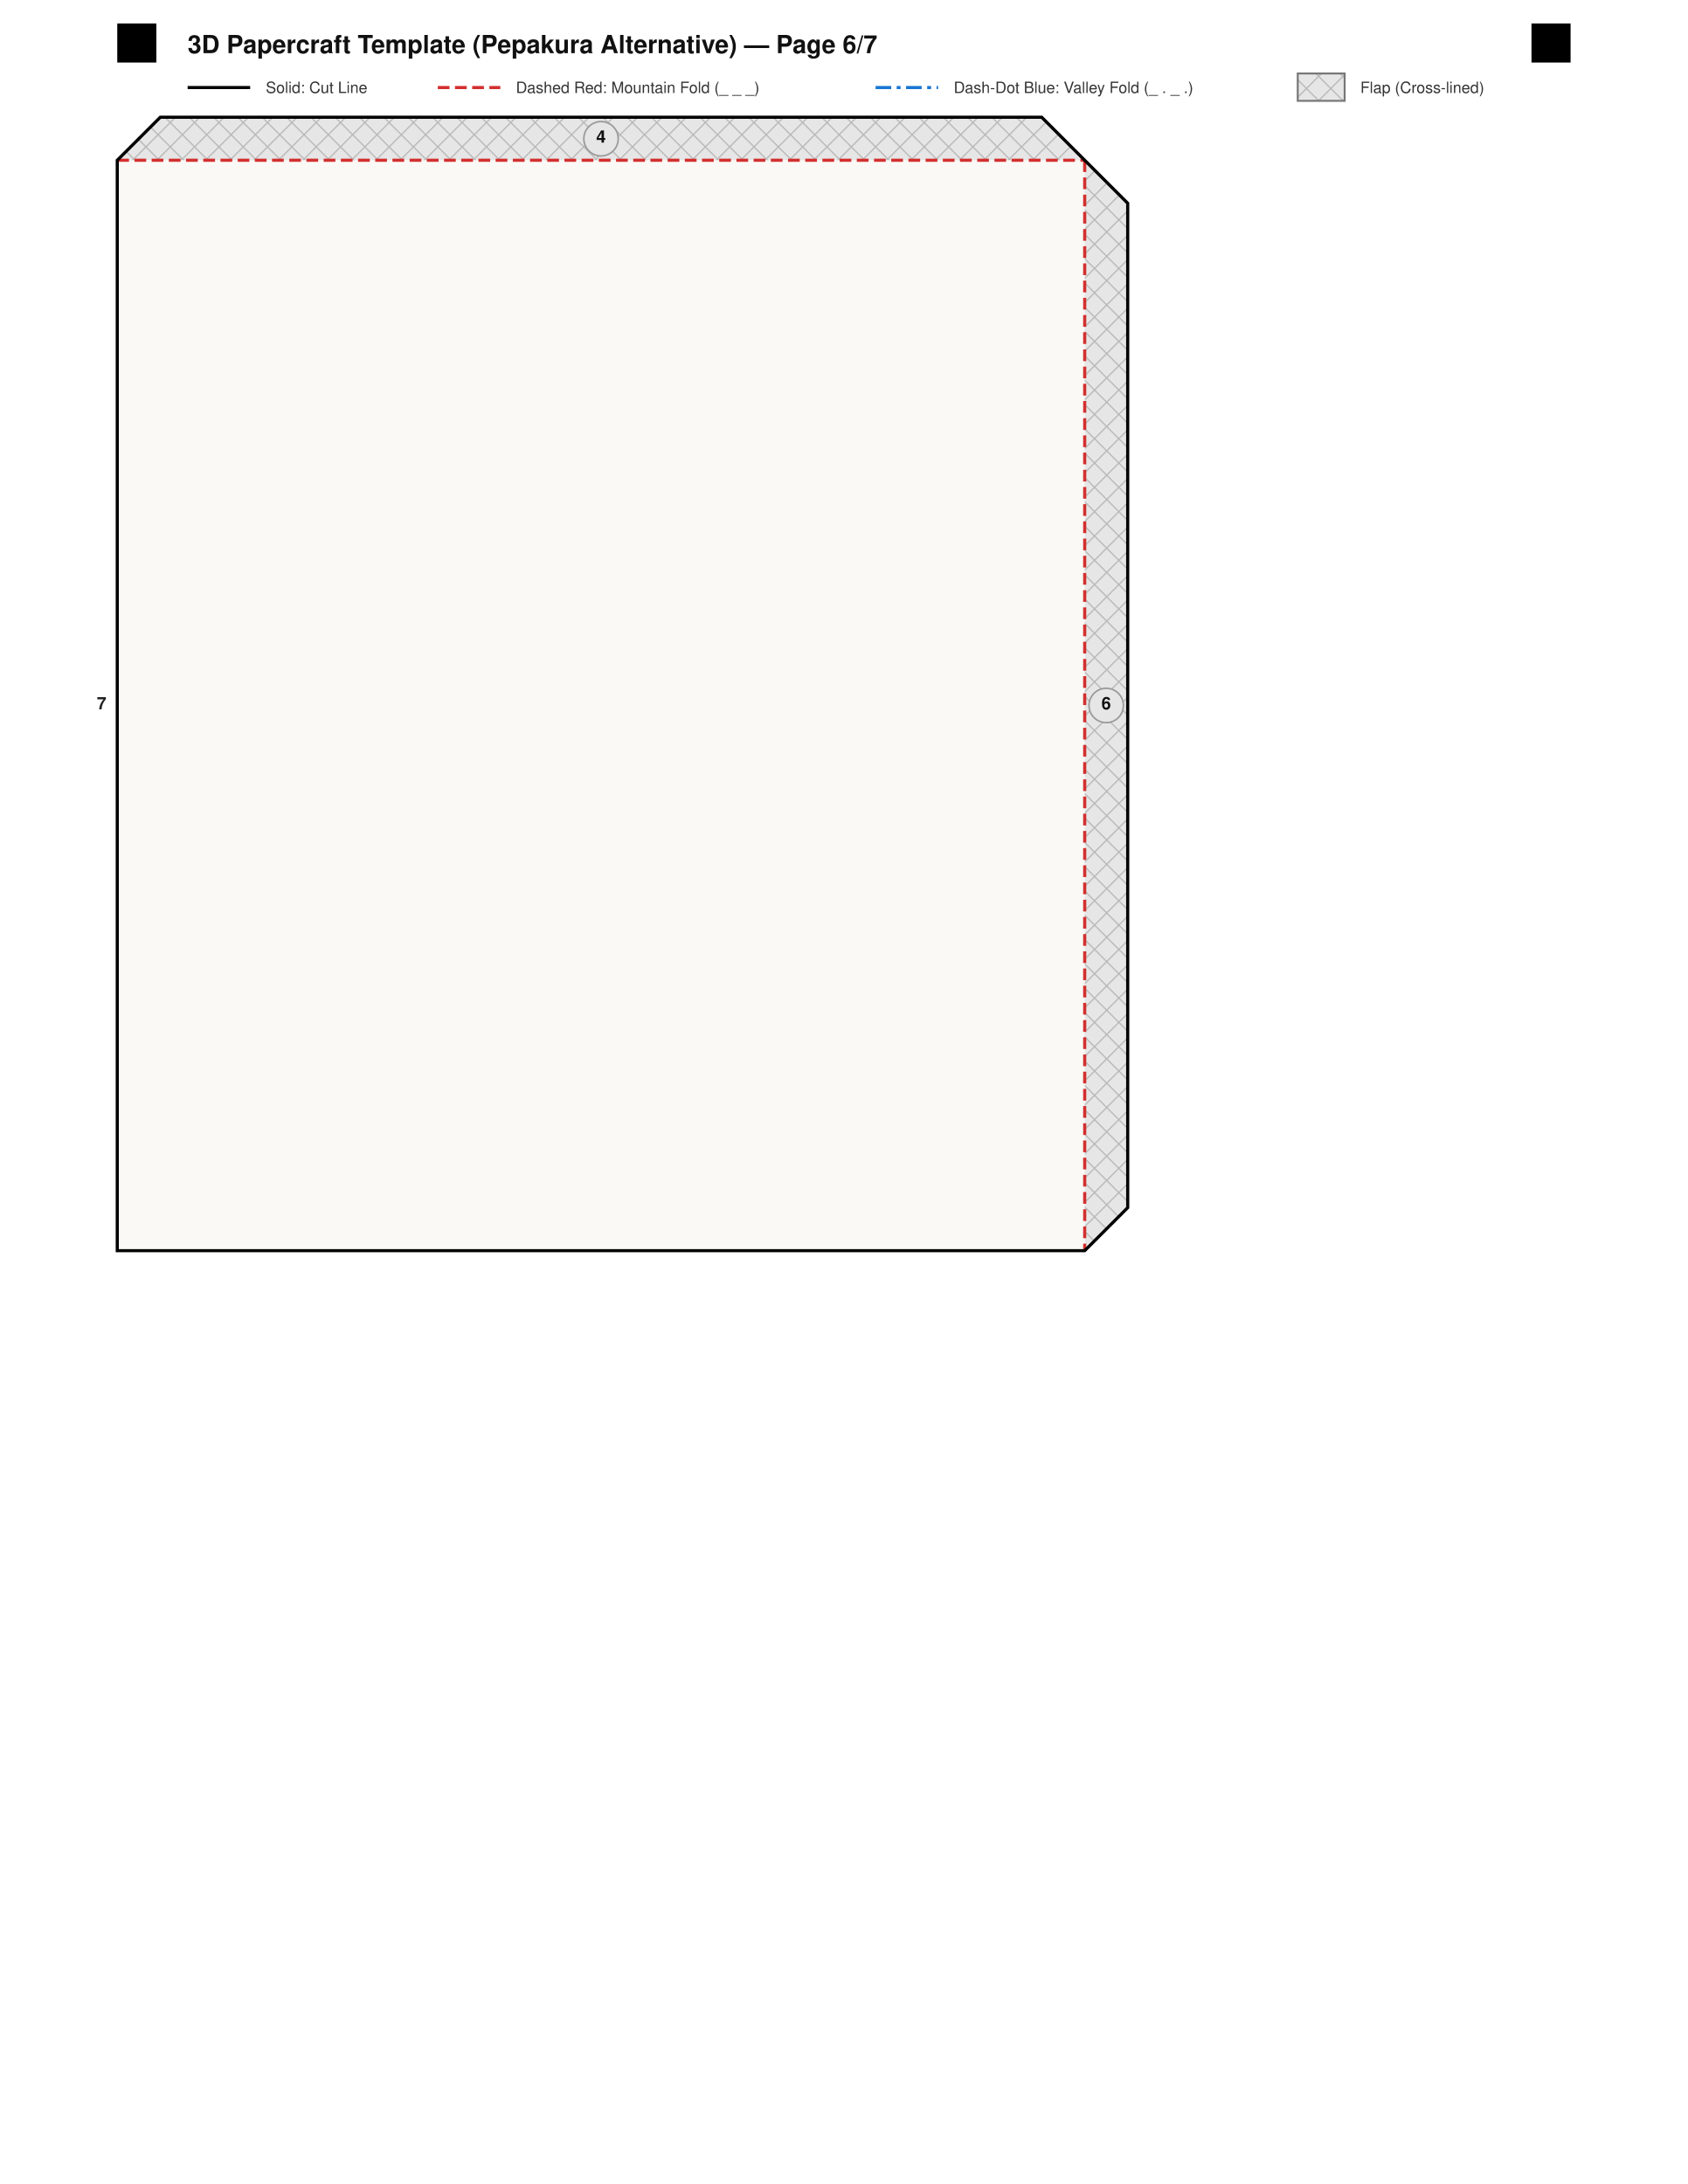
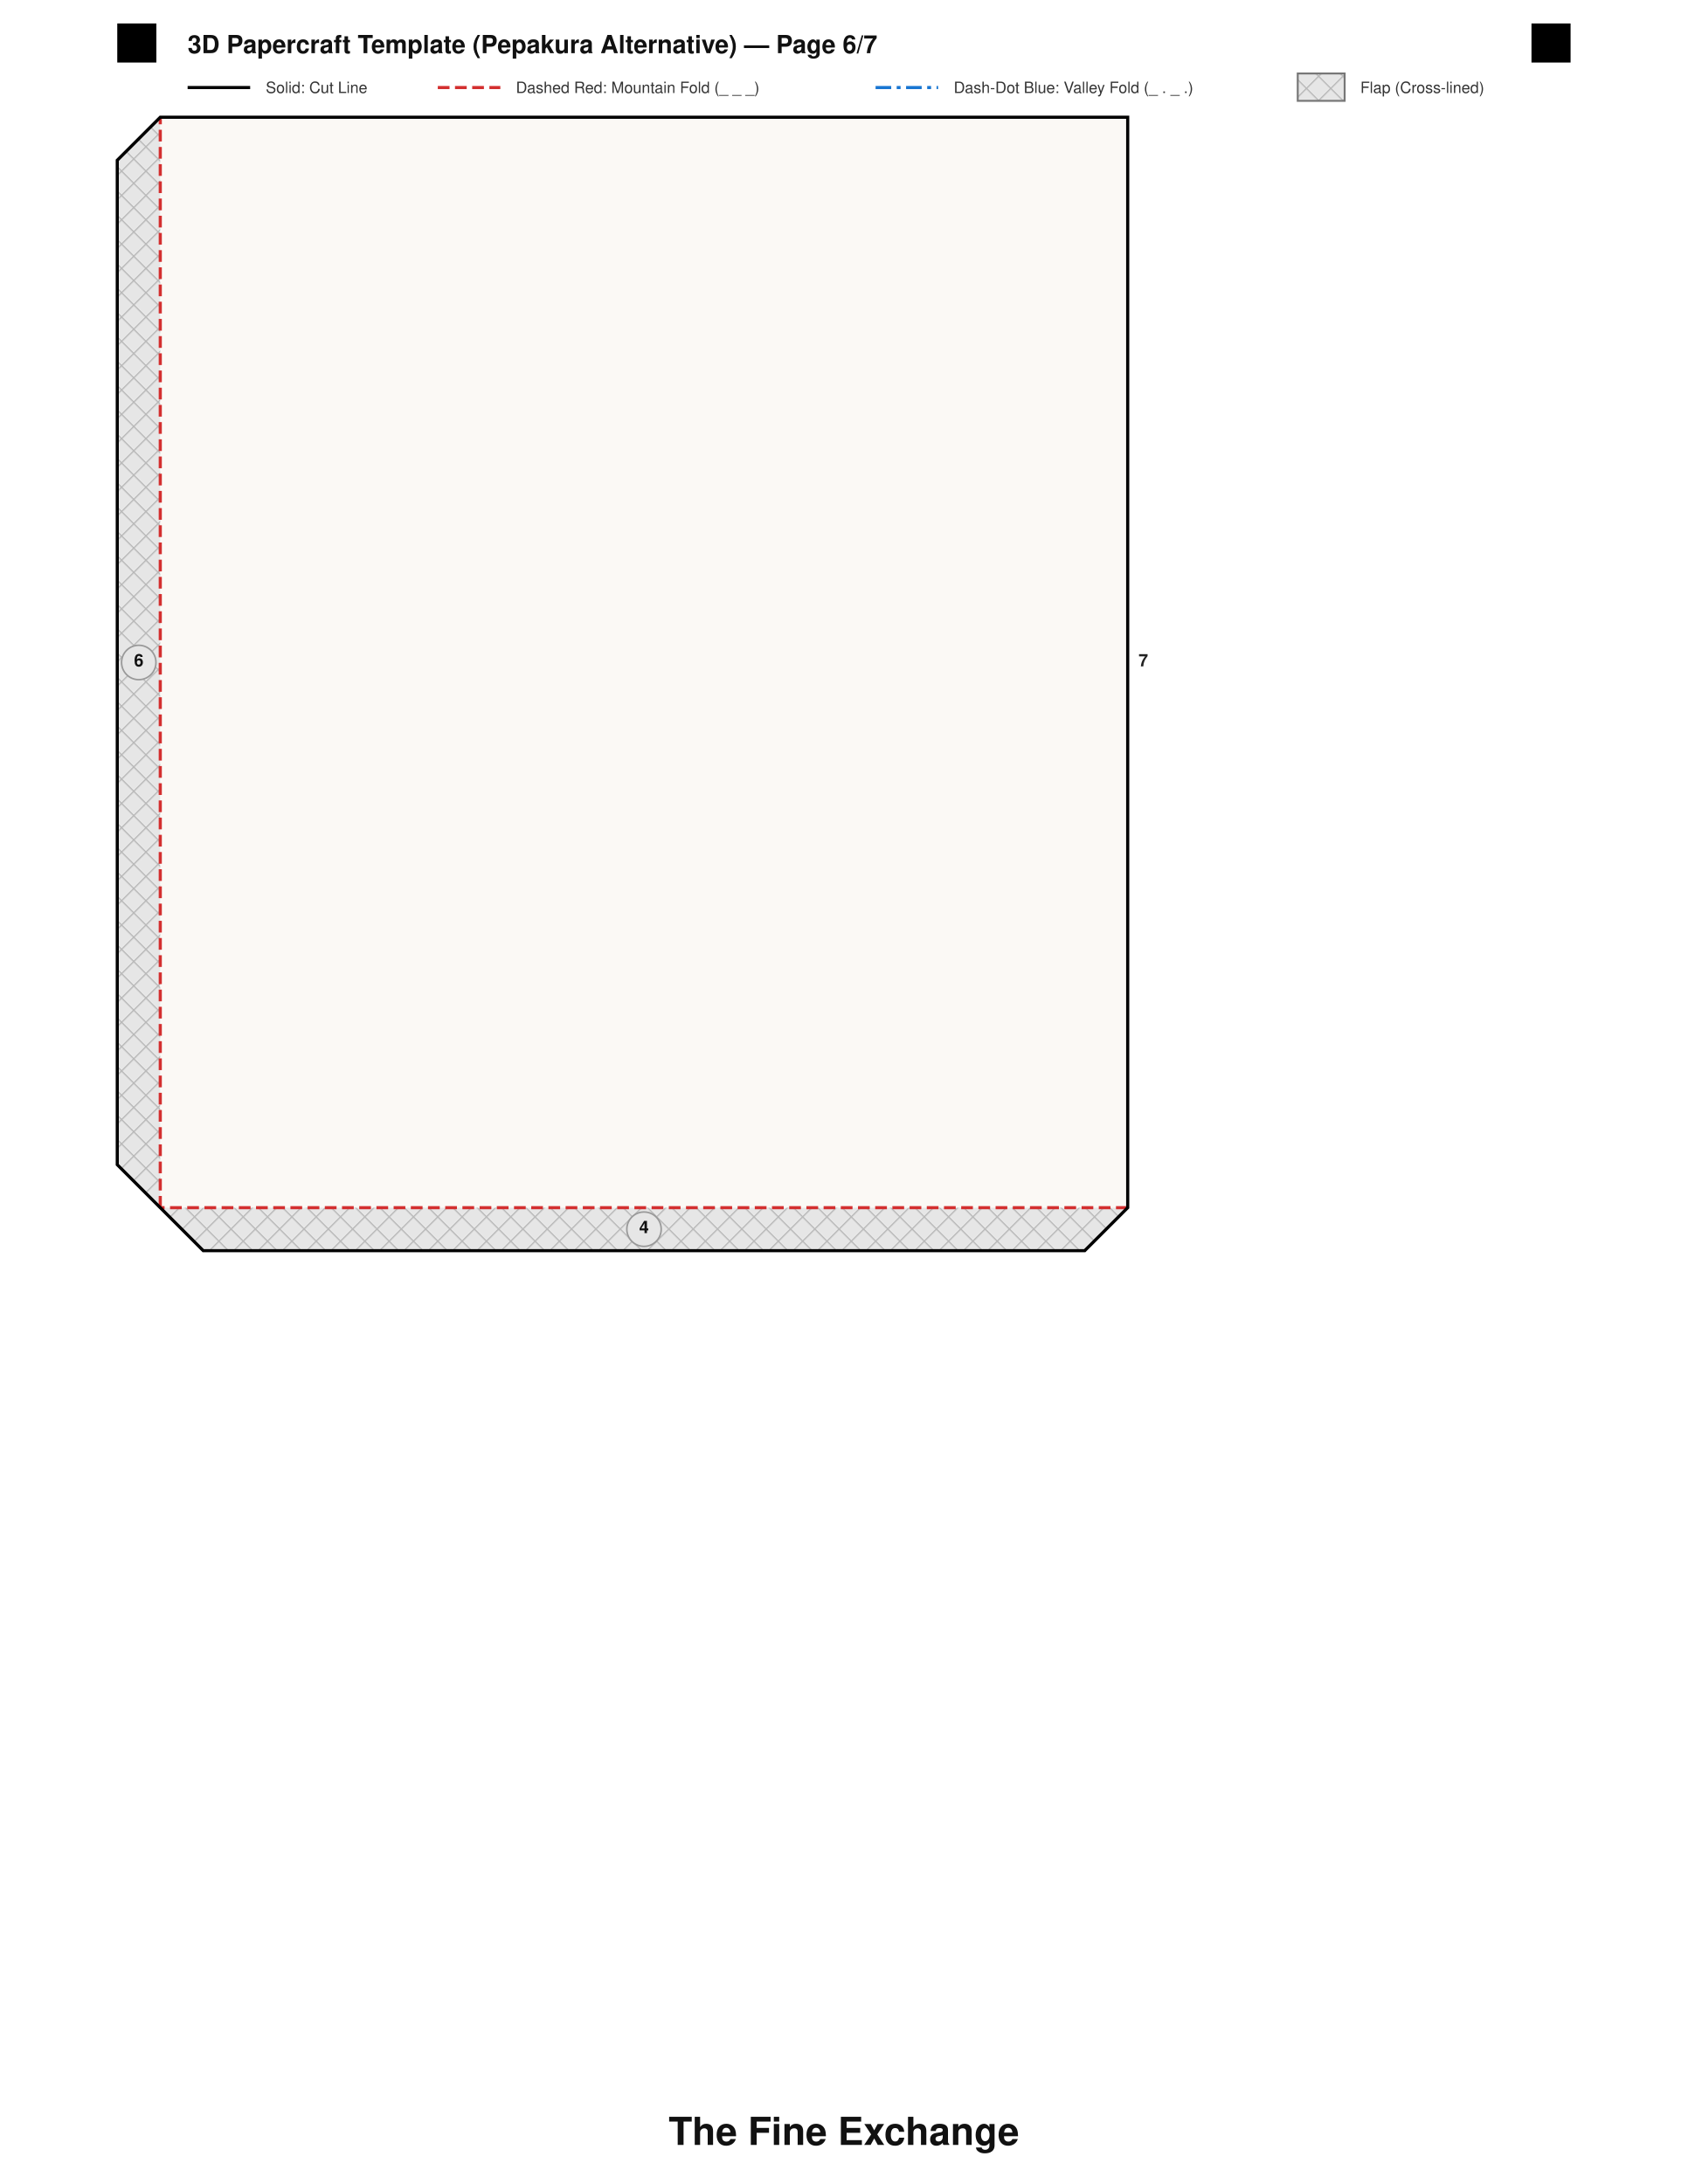
<svg xmlns="http://www.w3.org/2000/svg" width="215.9mm" height="279.4mm" viewBox="0 0 215.9 279.4">
  <defs>
    <pattern id="flap_crosshatch" width="2.2" height="2.2" patternTransform="rotate(45 0 0)" patternUnits="userSpaceOnUse">
      <rect width="2.2" height="2.2" fill="#E6E6E6" />
      <line x1="0" y1="0" x2="0" y2="2.2" stroke="#B8B8B8" stroke-width="0.32" />
      <line x1="0" y1="0" x2="2.2" y2="0" stroke="#B8B8B8" stroke-width="0.32" />
    </pattern>
  </defs>
  <g id="REGISTRATION_MARKS" fill="#000000">
    <rect x="15.0" y="3.0" width="5" height="5" />
    <rect x="195.9" y="3.0" width="5" height="5" />
  </g>
  <text x="24" y="6.8" font-family="Helvetica, Arial, sans-serif" font-weight="bold" font-size="3.2" fill="#111111">3D Papercraft Template (Pepakura Alternative) — Page 6/7</text>
  <g id="LEGEND" transform="translate(24, 11.2)" font-family="Helvetica, Arial, sans-serif" font-size="2.0" fill="#333333">
    <line x1="0" y1="0" x2="8" y2="0" stroke="#000000" stroke-width="0.4" />
    <text x="10" y="0.7">Solid: Cut Line</text>
    <line x1="32" y1="0" x2="40" y2="0" stroke="#D32F2F" stroke-width="0.4" stroke-dasharray="1.5,0.7" />
    <text x="42" y="0.7">Dashed Red: Mountain Fold (_ _ _)</text>
    <line x1="88" y1="0" x2="96" y2="0" stroke="#1976D2" stroke-width="0.4" stroke-dasharray="2.0,0.7,0.5,0.7" />
    <text x="98" y="0.7">Dash-Dot Blue: Valley Fold (_ . _ .)</text>
    <rect x="142" y="-1.8" width="6" height="3.5" fill="url(#flap_crosshatch)" stroke="#777777" stroke-width="0.25" />
    <text x="150" y="0.7">Flap (Cross-lined)</text>
  </g>
  <g id="FACETS" fill="#FBF9F5" stroke="none">
-     <polygon points="15.00,20.50 138.75,20.50 138.75,160.00 15.00,160.00" />
+     <polygon points="144.25,154.50 20.50,154.50 20.50,15.00 144.25,15.00" />
  </g>
  <g id="GLUE_TABS" fill="url(#flap_crosshatch)" stroke="none">
-     <polygon points="15.00,20.50 20.50,15.00 133.25,15.00 138.75,20.50" />
-     <polygon points="138.75,20.50 144.25,26.00 144.25,154.50 138.75,160.00" />
+     <polygon points="144.25,154.50 138.75,160.00 26.00,160.00 20.50,154.50" />
+     <polygon points="20.50,154.50 15.00,149.00 15.00,20.50 20.50,15.00" />
  </g>
  <g id="FOLD_LINES">
-     <line x1="15.00" y1="20.50" x2="138.75" y2="20.50" stroke="#D32F2F" stroke-width="0.4" stroke-dasharray="1.5,0.7" />
-     <line x1="138.75" y1="20.50" x2="138.75" y2="160.00" stroke="#D32F2F" stroke-width="0.4" stroke-dasharray="1.5,0.7" />
+     <line x1="144.25" y1="154.50" x2="20.50" y2="154.50" stroke="#D32F2F" stroke-width="0.4" stroke-dasharray="1.5,0.7" />
+     <line x1="20.50" y1="154.50" x2="20.50" y2="15.00" stroke="#D32F2F" stroke-width="0.4" stroke-dasharray="1.5,0.7" />
  </g>
  <g id="CUT_LINES" fill="none" stroke="#000000" stroke-width="0.4">
-     <polygon points="15.00,20.50 20.50,15.00 133.25,15.00 138.75,20.50 144.25,26.00 144.25,154.50 138.75,160.00 15.00,160.00" />
+     <polygon points="144.25,154.50 138.75,160.00 26.00,160.00 20.50,154.50 15.00,149.00 15.00,20.50 20.50,15.00 144.25,15.00" />
  </g>
  <g id="EDGE_IDS" font-family="Helvetica, Arial, sans-serif" font-size="2.2" font-weight="bold" text-anchor="middle" dominant-baseline="central">
-     <circle cx="76.88" cy="17.75" r="2.2" fill="#E6E6E6" stroke="#999999" stroke-width="0.2" />
-     <text x="76.88" y="17.75" fill="#111111">4</text>
-     <circle cx="141.50" cy="90.25" r="2.2" fill="#E6E6E6" stroke="#999999" stroke-width="0.2" />
-     <text x="141.50" y="90.25" fill="#111111">6</text>
-     <text x="13.00" y="90.25" fill="#222222">7</text>
+     <circle cx="82.38" cy="157.25" r="2.2" fill="#E6E6E6" stroke="#999999" stroke-width="0.2" />
+     <text x="82.38" y="157.25" fill="#111111">4</text>
+     <circle cx="17.75" cy="84.75" r="2.2" fill="#E6E6E6" stroke="#999999" stroke-width="0.2" />
+     <text x="17.75" y="84.75" fill="#111111">6</text>
+     <text x="146.25" y="84.75" fill="#222222">7</text>
  </g>
+   <text x="107.95" y="274.40" font-family="Helvetica, Arial, sans-serif" font-weight="bold" font-size="4.94" text-anchor="middle" fill="#111111">The Fine Exchange</text>
</svg>
